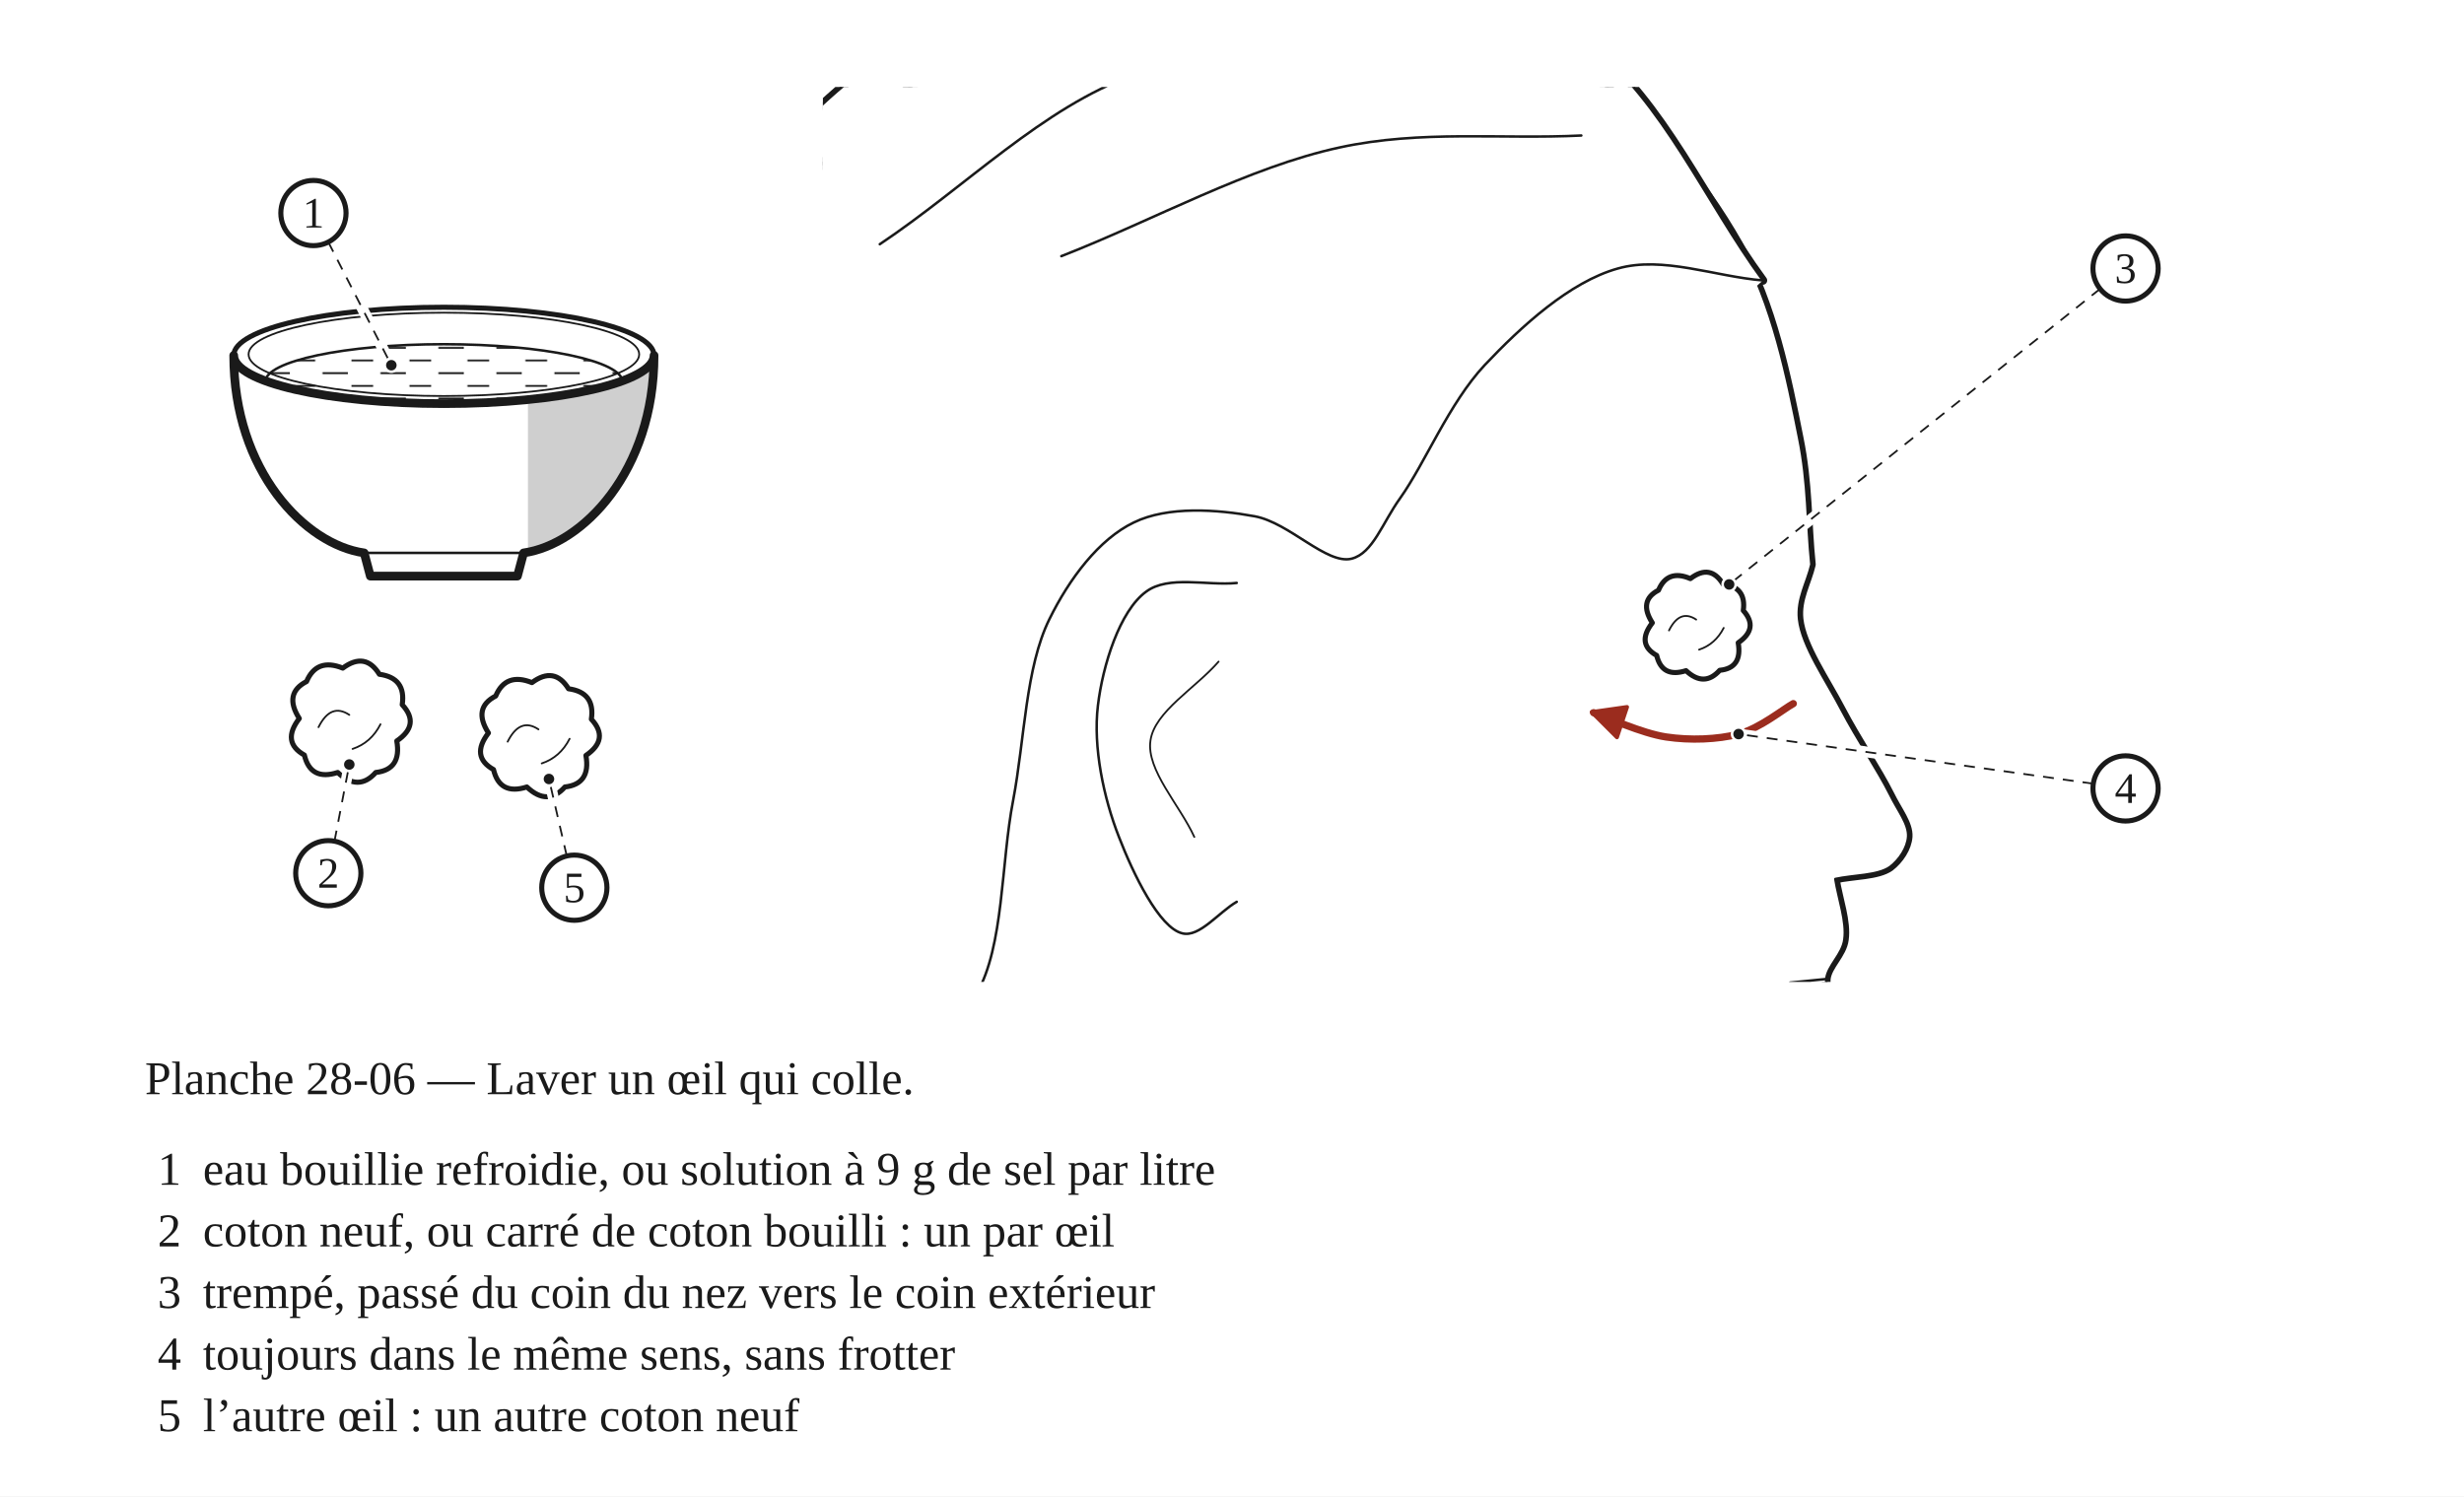
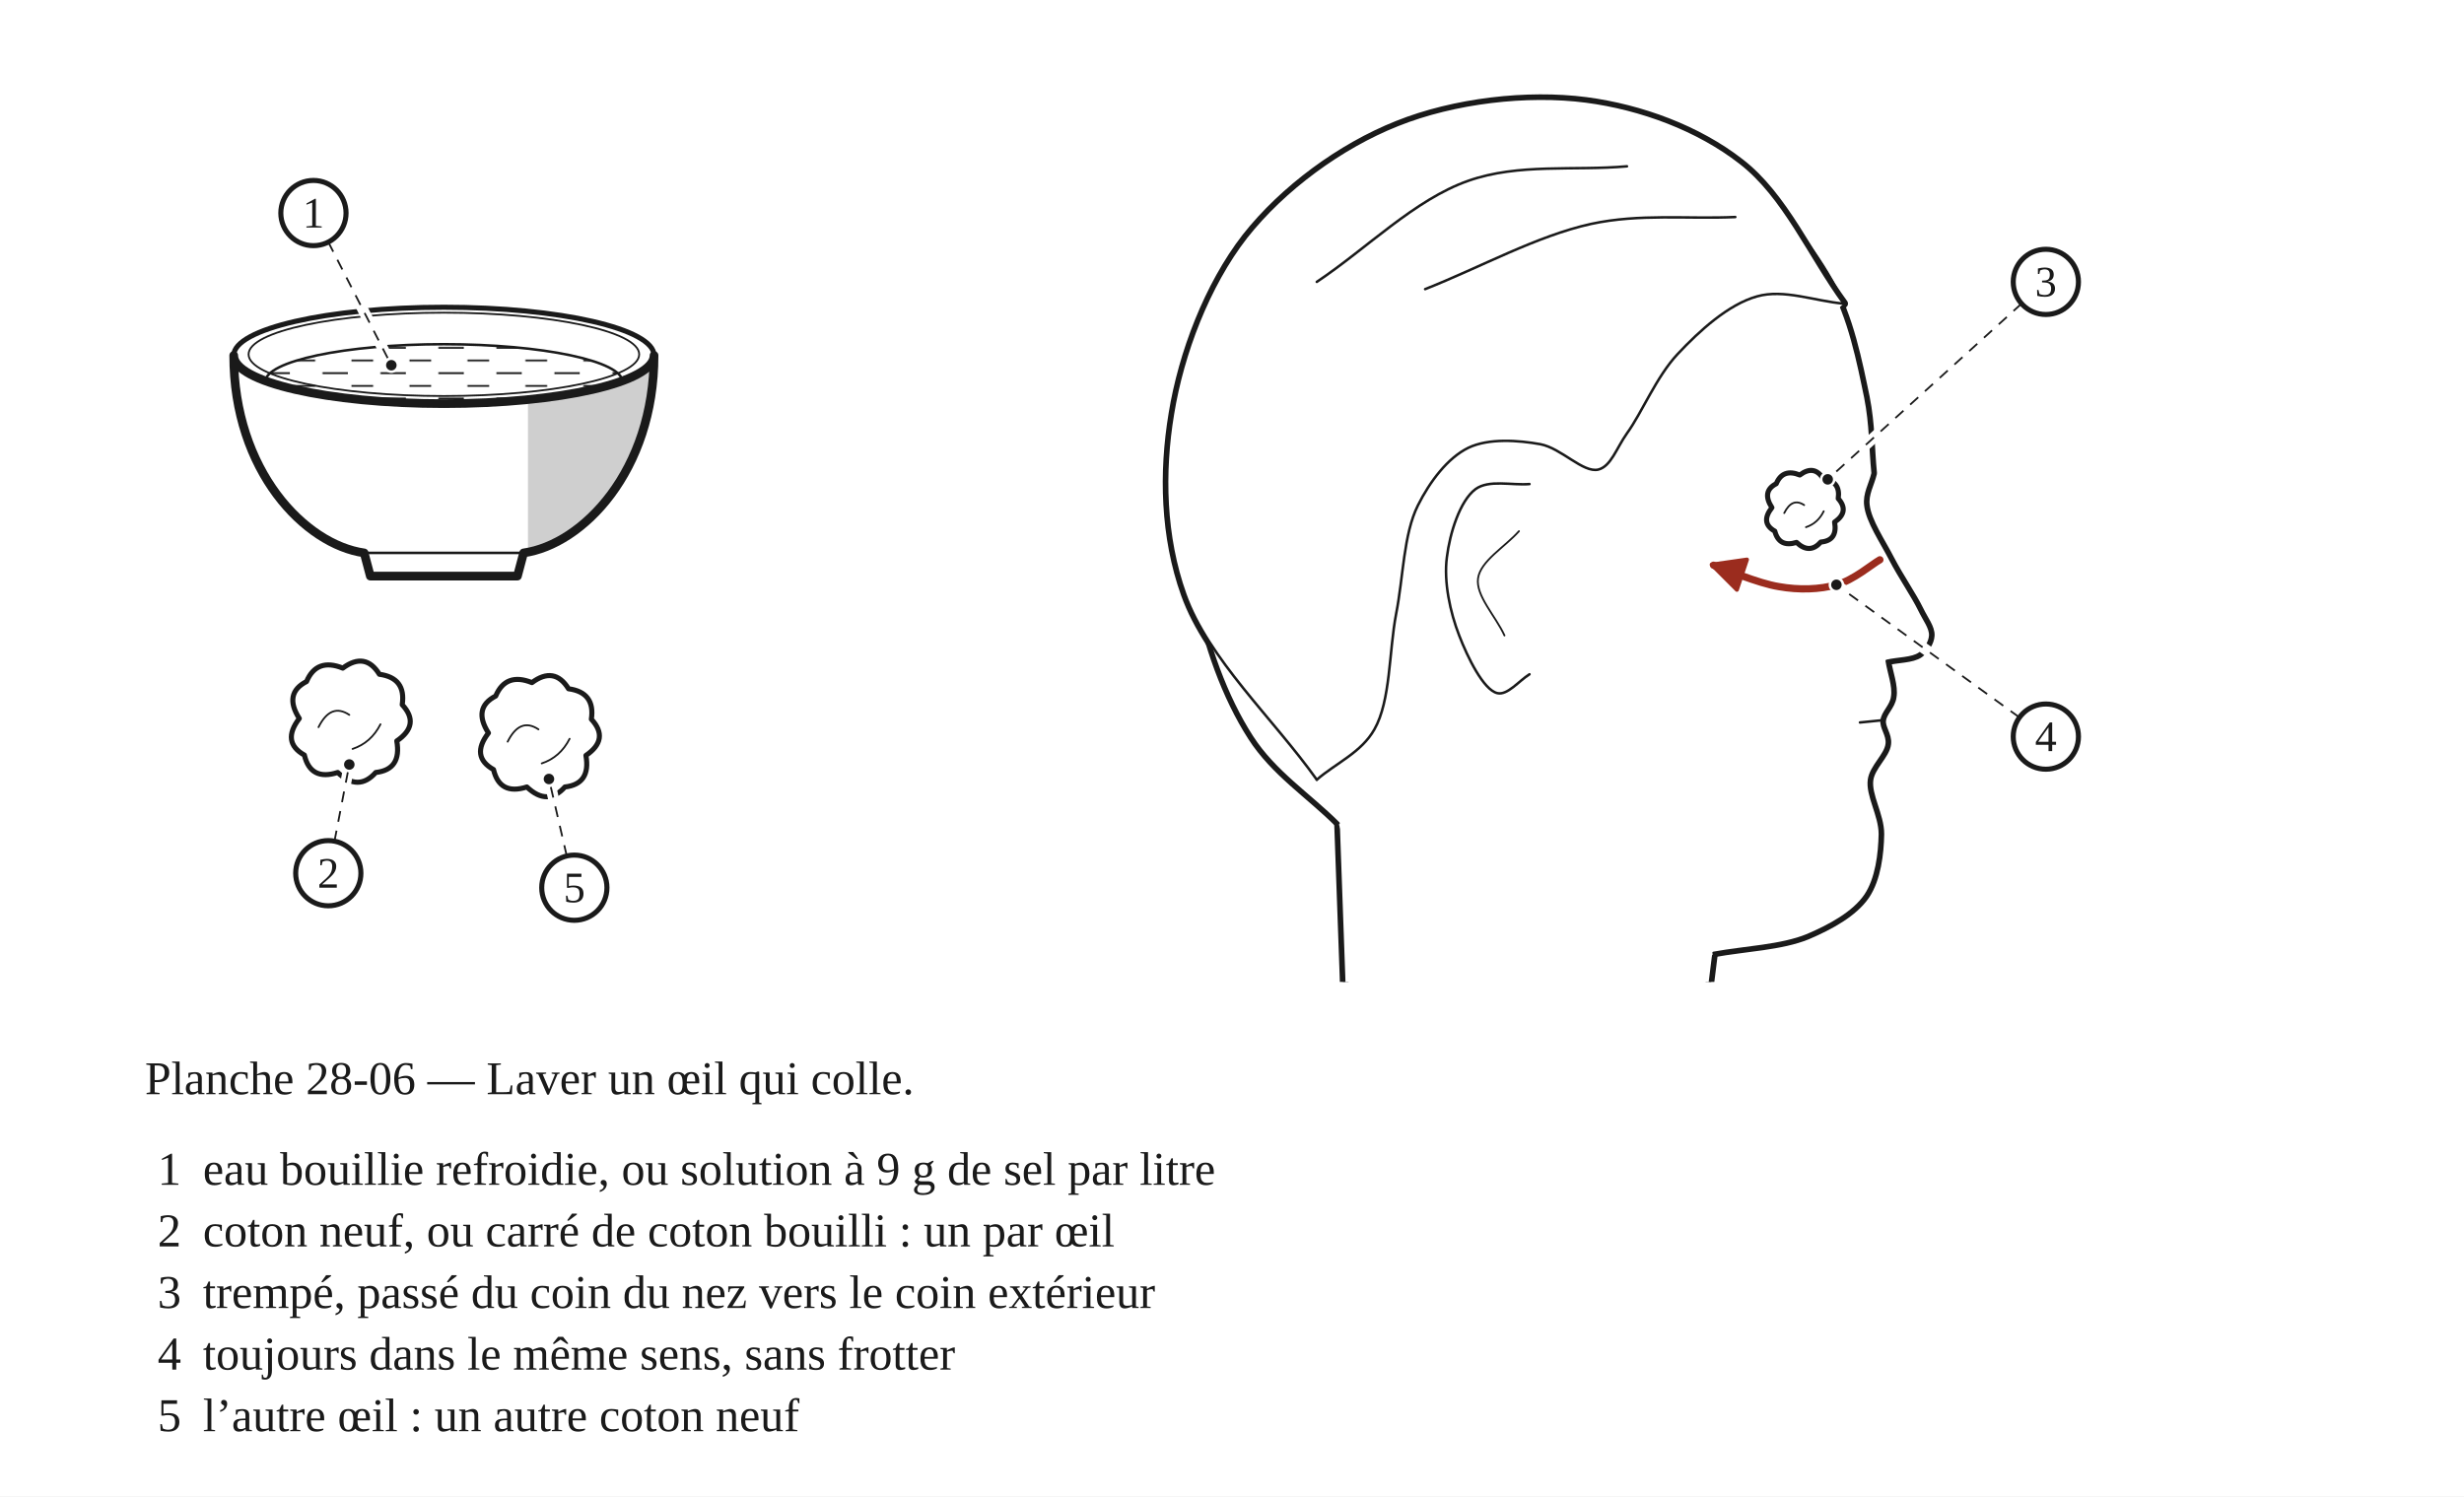
<svg xmlns="http://www.w3.org/2000/svg" width="680" height="413" viewBox="0 0 680 413" role="img">
  <defs>
    <pattern id="h-eau" width="16" height="7" patternUnits="userSpaceOnUse">
      <line x1="1" y1="2" x2="8" y2="2" stroke="#1A1A1A" stroke-width="0.5" />
      <line x1="9" y1="5.5" x2="15" y2="5.5" stroke="#1A1A1A" stroke-width="0.5" />
    </pattern>
    <marker id="fl-r" viewBox="0 0 10 10" refX="8.5" refY="5" markerWidth="5.5" markerHeight="5.5" orient="auto-start-reverse">
      <path d="M1 1 L9 5 L1 9 Z" fill="#9B2C1E" stroke="#9B2C1E" stroke-width="1" stroke-linejoin="round" />
    </marker>
  </defs>
  <rect x="0" y="0" width="680" height="413" fill="#FFFFFF" />
  <g transform="translate(40 24)" data-vue="bol">
    <ellipse cx="82.5" cy="81.4" rx="49.3" ry="10.4" fill="url(#h-eau)" stroke="#1A1A1A" stroke-width="0.7" stroke-linejoin="round" />
    <path d="M 24.5 74.1 C 24.5 106 44.2 126.3 60.5 128.6 L 62.2 135 L 102.8 135 L 104.5 128.6 C 120.8 126.3 140.5 106 140.5 74.1 A 58 13.3 0 0 1 24.5 74.1 Z" fill="#fff" stroke="#1A1A1A" stroke-width="1.4" stroke-linejoin="round" stroke-linecap="round" />
    <clipPath id="ombre-bol-2806">
      <path d="M 24.5 74.1 C 24.5 106 44.2 126.3 60.5 128.6 L 62.2 135 L 102.8 135 L 104.5 128.6 C 120.8 126.3 140.5 106 140.5 74.1 A 58 13.3 0 0 1 24.5 74.1 Z" fill="#FFFFFF" />
    </clipPath>
    <g clip-path="url(#ombre-bol-2806)">
      <rect x="105.7" y="74.1" width="40.6" height="63.8" fill="#CFCFCF" stroke="none" />
    </g>
    <path d="M 24.5 74.1 C 24.5 106 44.2 126.3 60.5 128.6 L 62.2 135 L 102.8 135 L 104.5 128.6 C 120.8 126.3 140.5 106 140.5 74.1 A 58 13.3 0 0 1 24.5 74.1 Z" fill="none" stroke="#1A1A1A" stroke-width="2.4" stroke-linejoin="round" stroke-linecap="round" />
    <line x1="60.5" y1="128.6" x2="104.5" y2="128.6" fill="none" stroke="#1A1A1A" stroke-width="0.7" stroke-linejoin="round" stroke-linecap="round" />
    <ellipse cx="82.5" cy="74.1" rx="58" ry="13.3" fill="none" stroke="#1A1A1A" stroke-width="1.4" stroke-linejoin="round" stroke-linecap="round" />
    <ellipse cx="82.5" cy="73.8" rx="53.9" ry="11.5" fill="none" stroke="#1A1A1A" stroke-width="0.5" stroke-linejoin="round" stroke-linecap="round" />
    <path d="M 71 170.5 Q 76.1 176 69.5 180.5 Q 70.9 188.4 63.7 189.2 Q 58.9 194.6 53.2 189.2 Q 45.7 191.6 44 184.4 Q 37.6 180.8 42.6 174.3 Q 38.2 167.4 44.6 164.1 Q 47.4 157.5 54.6 160.4 Q 60.8 155.8 64.7 162.1 Q 72.1 163.1 71 170.5 Z" fill="#fff" stroke="#1A1A1A" stroke-width="1.4" stroke-linejoin="round" stroke-linecap="round" />
    <path d="M 47.9 176.7 q 3.4 -6.8 8.5 -3.4" fill="none" stroke="#1A1A1A" stroke-width="0.5" stroke-linejoin="round" stroke-linecap="round" />
    <path d="M 57.3 182.7 q 5.1 -1.7 7.7 -6.8" fill="none" stroke="#1A1A1A" stroke-width="0.5" stroke-linejoin="round" stroke-linecap="round" />
    <path d="M 123.2 174.5 Q 128.3 180 121.7 184.5 Q 123.1 192.4 115.9 193.2 Q 111.1 198.6 105.4 193.2 Q 97.9 195.6 96.2 188.4 Q 89.8 184.8 94.8 178.3 Q 90.4 171.4 96.8 168.1 Q 99.6 161.5 106.8 164.4 Q 113 159.8 116.9 166.1 Q 124.3 167.1 123.2 174.5 Z" fill="#fff" stroke="#1A1A1A" stroke-width="1.4" stroke-linejoin="round" stroke-linecap="round" />
    <path d="M 100.1 180.7 q 3.4 -6.8 8.5 -3.4" fill="none" stroke="#1A1A1A" stroke-width="0.5" stroke-linejoin="round" stroke-linecap="round" />
    <path d="M 109.5 186.7 q 5.1 -1.7 7.7 -6.8" fill="none" stroke="#1A1A1A" stroke-width="0.5" stroke-linejoin="round" stroke-linecap="round" />
  </g>
  <g transform="translate(227.1 24)" data-vue="visage">
    <clipPath id="vue-2806-visage">
      <rect x="0" y="0" width="412" height="247" fill="#FFFFFF" />
    </clipPath>
    <g clip-path="url(#vue-2806-visage)">
      <g data-forme="tete-adulte">
-         <path d="M199.3 353.8 C197.7 367.2 196 380.5 194.3 393.9 C192.6 407.2 191 420.6 189.3 433.9" fill="none" stroke="#1A1A1A" stroke-width="2.4" stroke-linejoin="round" stroke-linecap="round" />
-         <path d="M25.8 293.7 C26.6 317.1 27.4 340.5 28.3 363.8 C29.1 387.2 29.9 410.6 30.8 433.9" fill="none" stroke="#1A1A1A" stroke-width="2.4" stroke-linejoin="round" stroke-linecap="round" />
-         <path d="M25.8 293.7 C12.4 280.4 -3.7 270.1 -14.3 253.7 C-26.1 235.3 -35 210.6 -39.3 186.9 C-43.9 161.8 -44.5 132.7 -39.3 106.8 C-34.1 80.4 -23.9 51 -7.6 30 C8.5 9.4 33.1 -8.6 57.5 -18.4 C82 -28.2 113.3 -31 139.2 -28.4 C163.8 -25.9 190.1 -17.7 209.3 -5 C227.4 6.9 242.7 25.7 252.7 43.4 C262.1 59.8 266.2 80.7 269.4 96.8 C272 109.6 271.6 120.2 272.8 131.8 C271.6 136.9 268.8 141.3 269.4 146.9 C270.2 154.3 276.9 163.8 281.1 171.9 C285.3 179.9 291.2 188.7 294.5 195.3 C296.7 199.8 299.7 203.4 299.5 206.9 C299.3 210 297.1 213.3 294.5 215.3 C291.1 217.7 284.4 217.5 279.4 218.6 C280.3 224.2 282.6 230.4 281.9 235.3 C281.4 239.4 277.3 242.5 276.9 246.2 C276.6 249.7 279.9 253.1 279.4 257 C278.8 262.1 271.9 267.4 271.1 273.7 C270.1 281.1 276.2 290.1 276.1 298.7 C275.9 307.9 274.7 319.4 269.4 327.1 C263.9 335.2 253.2 341.1 242.7 345.5 C230.4 350.6 213.8 351 199.3 353.8" fill="none" stroke="#1A1A1A" stroke-width="2.4" stroke-linejoin="round" stroke-linecap="round" />
-         <path d="M15.7 273.7 C-4.5 245.1 -34.4 217.9 -45.1 187.9 C-54.6 161.2 -55.2 131.6 -50.8 104.5 C-46.2 76.6 -34.3 45.2 -16.9 22.9 C0.4 0.7 27 -18.7 53.1 -29.2 C79.4 -39.7 113.1 -43.5 140.3 -40 C165.7 -36.8 191.8 -26.9 211.6 -11.7 C231.8 4 243.5 31.7 259.4 53.4" fill="none" stroke="#1A1A1A" stroke-width="2.4" stroke-linejoin="round" stroke-linecap="round" />
-         <path d="M199.3 353.8 C197.7 367.2 196 380.5 194.3 393.9 C192.6 407.2 191 420.6 189.3 433.9 L30.8 433.9 C29.9 410.6 29.1 387.2 28.3 363.8 C27.4 340.5 26.6 317.1 25.8 293.7 Z" fill="#FFFFFF" stroke="none" />
-         <path d="M199.3 353.8 C197.7 367.2 196 380.5 194.3 393.9 C192.6 407.2 191 420.6 189.3 433.9" fill="none" stroke="#1A1A1A" stroke-width="0.7" stroke-linejoin="round" stroke-linecap="round" />
-         <path d="M25.8 293.7 C26.6 317.1 27.4 340.5 28.3 363.8 C29.1 387.2 29.9 410.6 30.8 433.9" fill="none" stroke="#1A1A1A" stroke-width="0.7" stroke-linejoin="round" stroke-linecap="round" />
-         <path d="M25.8 293.7 C12.4 280.4 -3.7 270.1 -14.3 253.7 C-26.1 235.3 -35 210.6 -39.3 186.9 C-43.9 161.8 -44.5 132.7 -39.3 106.8 C-34.1 80.4 -23.9 51 -7.6 30 C8.5 9.4 33.1 -8.6 57.5 -18.4 C82 -28.2 113.3 -31 139.2 -28.4 C163.8 -25.9 190.1 -17.7 209.3 -5 C227.4 6.9 242.7 25.7 252.7 43.4 C262.1 59.8 266.2 80.7 269.4 96.8 C272 109.6 271.6 120.2 272.8 131.8 C271.6 136.9 268.8 141.3 269.4 146.9 C270.2 154.3 276.9 163.8 281.1 171.9 C285.3 179.9 291.2 188.7 294.5 195.3 C296.7 199.8 299.7 203.4 299.5 206.9 C299.3 210 297.1 213.3 294.5 215.3 C291.1 217.7 284.4 217.5 279.4 218.6 C280.3 224.2 282.6 230.4 281.9 235.3 C281.4 239.4 277.3 242.5 276.9 246.2 C276.6 249.7 279.9 253.1 279.4 257 C278.8 262.1 271.9 267.4 271.1 273.7 C270.1 281.1 276.2 290.1 276.1 298.7 C275.9 307.9 274.7 319.4 269.4 327.1 C263.9 335.2 253.2 341.1 242.7 345.5 C230.4 350.6 213.8 351 199.3 353.8 L165.9 403.9 L42.4 343.8 Z" fill="#FFFFFF" stroke="none" />
-         <path d="M25.8 293.7 C12.4 280.4 -3.7 270.1 -14.3 253.7 C-26.1 235.3 -35 210.6 -39.3 186.9 C-43.9 161.8 -44.5 132.7 -39.3 106.8 C-34.1 80.4 -23.9 51 -7.6 30 C8.5 9.4 33.1 -8.6 57.5 -18.4 C82 -28.2 113.3 -31 139.2 -28.4 C163.8 -25.9 190.1 -17.7 209.3 -5 C227.4 6.9 242.7 25.7 252.7 43.4 C262.1 59.8 266.2 80.7 269.4 96.8 C272 109.6 271.6 120.2 272.8 131.8 C271.6 136.9 268.8 141.3 269.4 146.9 C270.2 154.3 276.9 163.8 281.1 171.9 C285.3 179.9 291.2 188.7 294.5 195.3 C296.7 199.8 299.7 203.4 299.5 206.9 C299.3 210 297.1 213.3 294.5 215.3 C291.1 217.7 284.4 217.5 279.4 218.6 C280.3 224.2 282.6 230.4 281.9 235.3 C281.4 239.4 277.3 242.5 276.9 246.2 C276.6 249.7 279.9 253.1 279.4 257 C278.8 262.1 271.9 267.4 271.1 273.7 C270.1 281.1 276.2 290.1 276.1 298.7 C275.9 307.9 274.7 319.4 269.4 327.1 C263.9 335.2 253.2 341.1 242.7 345.5 C230.4 350.6 213.8 351 199.3 353.8" fill="none" stroke="#1A1A1A" stroke-width="0.7" stroke-linejoin="round" stroke-linecap="round" />
-         <path d="M227.7 145.2 Q241 135.2 254.4 146.9" fill="none" stroke="#1A1A1A" stroke-width="0.7" stroke-linejoin="round" stroke-linecap="round" />
-         <path d="M276.9 246.2 L266.9 247.2" fill="none" stroke="#1A1A1A" stroke-width="0.7" stroke-linejoin="round" stroke-linecap="round" />
-         <path d="M243.4 147.9 C243.4 151.4 237 151.4 237 147.9 C237 144.4 243.4 144.4 243.4 147.9 Z" fill="#1A1A1A" stroke="none" />
-         <path d="M15.7 273.7 C-4.5 245.1 -34.4 217.9 -45.1 187.9 C-54.6 161.2 -55.2 131.6 -50.8 104.5 C-46.2 76.6 -34.3 45.2 -16.9 22.9 C0.4 0.7 27 -18.7 53.1 -29.2 C79.4 -39.7 113.1 -43.5 140.3 -40 C165.7 -36.8 191.8 -26.9 211.6 -11.7 C231.8 4 243.5 31.7 259.4 53.4 C24.6 265.9 36.3 261.1 42.4 250.3 C50 237.1 49.1 214.4 52.5 196.9 C55.7 180 55.9 160.3 62.5 146.9 C68 135.7 76.2 124.8 85.8 120.2 C95.2 115.6 108.9 116.6 119.2 118.5 C128.8 120.3 139 131.9 145.9 130.2 C151.8 128.7 154.4 120.3 159.3 113.5 C166.2 103.8 172.8 87.3 182.6 76.8 C192.7 66.1 206.1 53.8 219.4 50.1 C231.8 46.6 246.1 52.3 259.4 53.4 Z" fill="#FFFFFF" stroke="none" />
-         <path d="M15.7 273.7 C-4.5 245.1 -34.4 217.9 -45.1 187.9 C-54.6 161.2 -55.2 131.6 -50.8 104.5 C-46.2 76.6 -34.3 45.2 -16.9 22.9 C0.4 0.7 27 -18.7 53.1 -29.2 C79.4 -39.7 113.1 -43.5 140.3 -40 C165.7 -36.8 191.8 -26.9 211.6 -11.7 C231.8 4 243.5 31.7 259.4 53.4" fill="none" stroke="#1A1A1A" stroke-width="0.7" stroke-linejoin="round" stroke-linecap="round" />
-         <path d="M259.4 53.4 C246.1 52.3 231.8 46.6 219.4 50.1 C206.1 53.8 192.7 66.1 182.6 76.8 C172.8 87.3 166.2 103.8 159.3 113.5 C154.4 120.3 151.8 128.7 145.9 130.2 C139 131.9 128.8 120.3 119.2 118.5 C108.9 116.6 95.2 115.6 85.8 120.2 C76.2 124.8 68 135.7 62.5 146.9 C55.9 160.3 55.7 180 52.5 196.9 C49.1 214.4 50 237.1 42.4 250.3 C36.3 261.1 24.6 265.9 15.7 273.7" fill="none" stroke="#1A1A1A" stroke-width="0.7" stroke-linejoin="round" stroke-linecap="round" />
-         <path d="M209.3 13.4 C187.1 14.5 165.2 11.8 142.6 16.7 C117.5 22.1 91.4 36.7 65.8 46.7" fill="none" stroke="#1A1A1A" stroke-width="0.7" stroke-linejoin="round" stroke-linecap="round" />
-         <path d="M159.3 -10 C134.8 -7.8 109 -11.5 85.8 -3.3 C61 5.4 39.1 27.8 15.7 43.4" fill="none" stroke="#1A1A1A" stroke-width="0.7" stroke-linejoin="round" stroke-linecap="round" />
-         <path d="M114.2 136.9 C105.9 137.7 95.4 134.7 89.2 139.3 C81.9 144.6 77.2 159.7 75.9 170.7 C74.5 182.2 77.5 196.3 81.7 207 C85.6 217.1 92.8 232.1 99.2 233.6 C103.9 234.8 109.2 227.8 114.2 224.9 Z" fill="#FFFFFF" stroke="none" />
-         <path d="M114.2 136.9 C105.9 137.7 95.4 134.7 89.2 139.3 C81.9 144.6 77.2 159.7 75.9 170.7 C74.5 182.2 77.5 196.3 81.7 207 C85.6 217.1 92.8 232.1 99.2 233.6 C103.9 234.8 109.2 227.8 114.2 224.9" fill="none" stroke="#1A1A1A" stroke-width="0.7" stroke-linejoin="round" stroke-linecap="round" />
-         <path d="M109.2 158.6 C102.9 165.9 91.5 172.4 90.4 180.4 C89.2 188.5 98.5 198.2 102.5 207" fill="none" stroke="#1A1A1A" stroke-width="0.5" stroke-linejoin="round" stroke-linecap="round" />
+         <path d="M245.8 239 C244.8 247 243.8 255 242.9 262.9 C241.9 270.9 240.9 278.9 239.9 286.8" fill="none" stroke="#1A1A1A" stroke-width="2.4" stroke-linejoin="round" stroke-linecap="round" />
+         <path d="M142.3 203.2 C142.8 217.1 143.3 231.1 143.8 245 C144.3 259 144.7 272.9 145.2 286.8" fill="none" stroke="#1A1A1A" stroke-width="2.4" stroke-linejoin="round" stroke-linecap="round" />
+         <path d="M142.3 203.2 C134.3 195.2 124.7 189.1 118.4 179.3 C111.3 168.3 106 153.6 103.4 139.4 C100.7 124.5 100.3 107.1 103.4 91.6 C106.5 75.9 112.6 58.3 122.3 45.8 C131.9 33.5 146.6 22.7 161.2 16.9 C175.8 11.1 194.5 9.4 210 11 C224.6 12.4 240.3 17.4 251.8 24.9 C262.6 32 271.7 43.2 277.7 53.8 C283.3 63.6 285.7 76.1 287.7 85.7 C289.2 93.3 289 99.6 289.7 106.6 C289 109.6 287.3 112.2 287.7 115.5 C288.2 120 292.1 125.6 294.6 130.5 C297.1 135.3 300.7 140.5 302.6 144.4 C303.9 147.1 305.7 149.3 305.6 151.4 C305.5 153.2 304.2 155.2 302.6 156.4 C300.6 157.8 296.6 157.7 293.6 158.4 C294.1 161.7 295.6 165.4 295.1 168.3 C294.8 170.8 292.4 172.6 292.2 174.8 C291.9 176.9 293.9 178.9 293.6 181.3 C293.3 184.3 289.2 187.5 288.7 191.2 C288.1 195.6 291.7 201 291.7 206.2 C291.6 211.6 290.8 218.5 287.7 223.1 C284.4 227.9 278 231.4 271.7 234.1 C264.4 237.1 254.5 237.4 245.8 239" fill="none" stroke="#1A1A1A" stroke-width="2.4" stroke-linejoin="round" stroke-linecap="round" />
+         <path d="M136.3 191.2 C124.2 174.2 106.4 157.9 100 140 C94.3 124.1 93.9 106.4 96.6 90.2 C99.3 73.6 106.4 54.9 116.8 41.5 C127.2 28.3 143 16.7 158.6 10.5 C174.3 4.2 194.4 1.9 210.6 4 C225.8 6 241.4 11.8 253.1 20.9 C265.2 30.2 272.2 46.8 281.7 59.8" fill="none" stroke="#1A1A1A" stroke-width="2.4" stroke-linejoin="round" stroke-linecap="round" />
+         <path d="M245.8 239 C244.8 247 243.8 255 242.9 262.9 C241.9 270.9 240.9 278.9 239.9 286.8 L145.2 286.8 C144.7 272.9 144.3 259 143.8 245 C143.3 231.1 142.8 217.1 142.3 203.2 Z" fill="#FFFFFF" stroke="none" />
+         <path d="M245.8 239 C244.8 247 243.8 255 242.9 262.9 C241.9 270.9 240.9 278.9 239.9 286.8" fill="none" stroke="#1A1A1A" stroke-width="0.7" stroke-linejoin="round" stroke-linecap="round" />
+         <path d="M142.3 203.2 C142.8 217.1 143.3 231.1 143.8 245 C144.3 259 144.7 272.9 145.2 286.8" fill="none" stroke="#1A1A1A" stroke-width="0.7" stroke-linejoin="round" stroke-linecap="round" />
+         <path d="M142.3 203.2 C134.3 195.2 124.7 189.1 118.4 179.3 C111.3 168.3 106 153.6 103.4 139.4 C100.7 124.5 100.3 107.1 103.4 91.6 C106.5 75.9 112.6 58.3 122.3 45.8 C131.9 33.5 146.6 22.7 161.2 16.9 C175.8 11.1 194.5 9.4 210 11 C224.6 12.4 240.3 17.4 251.8 24.9 C262.6 32 271.7 43.2 277.7 53.8 C283.3 63.6 285.7 76.1 287.7 85.7 C289.2 93.3 289 99.6 289.7 106.6 C289 109.6 287.3 112.2 287.7 115.5 C288.2 120 292.1 125.6 294.6 130.5 C297.1 135.3 300.7 140.5 302.6 144.4 C303.9 147.1 305.7 149.3 305.6 151.4 C305.5 153.2 304.2 155.2 302.6 156.4 C300.6 157.8 296.6 157.7 293.6 158.4 C294.1 161.7 295.6 165.4 295.1 168.3 C294.8 170.8 292.4 172.6 292.2 174.8 C291.9 176.9 293.9 178.9 293.6 181.3 C293.3 184.3 289.2 187.5 288.7 191.2 C288.1 195.6 291.7 201 291.7 206.2 C291.6 211.6 290.8 218.5 287.7 223.1 C284.4 227.9 278 231.4 271.7 234.1 C264.4 237.1 254.5 237.4 245.8 239 L225.9 268.9 L152.2 233.1 Z" fill="#FFFFFF" stroke="none" />
+         <path d="M142.3 203.2 C134.3 195.2 124.7 189.1 118.4 179.3 C111.3 168.3 106 153.6 103.4 139.4 C100.7 124.5 100.3 107.1 103.4 91.6 C106.5 75.9 112.6 58.3 122.3 45.8 C131.9 33.5 146.6 22.7 161.2 16.9 C175.8 11.1 194.5 9.4 210 11 C224.6 12.4 240.3 17.4 251.8 24.9 C262.6 32 271.7 43.2 277.7 53.8 C283.3 63.6 285.7 76.1 287.7 85.7 C289.2 93.3 289 99.6 289.7 106.6 C289 109.6 287.3 112.2 287.7 115.5 C288.2 120 292.1 125.6 294.6 130.5 C297.1 135.3 300.7 140.5 302.6 144.4 C303.9 147.1 305.7 149.3 305.6 151.4 C305.5 153.2 304.2 155.2 302.6 156.4 C300.6 157.8 296.6 157.7 293.6 158.4 C294.1 161.7 295.6 165.4 295.1 168.3 C294.8 170.8 292.4 172.6 292.2 174.8 C291.9 176.9 293.9 178.9 293.6 181.3 C293.3 184.3 289.2 187.5 288.7 191.2 C288.1 195.6 291.7 201 291.7 206.2 C291.6 211.6 290.8 218.5 287.7 223.1 C284.4 227.9 278 231.4 271.7 234.1 C264.4 237.1 254.5 237.4 245.8 239" fill="none" stroke="#1A1A1A" stroke-width="0.7" stroke-linejoin="round" stroke-linecap="round" />
+         <path d="M262.8 114.5 Q270.7 108.6 278.7 115.5" fill="none" stroke="#1A1A1A" stroke-width="0.7" stroke-linejoin="round" stroke-linecap="round" />
+         <path d="M292.2 174.8 L286.2 175.4" fill="none" stroke="#1A1A1A" stroke-width="0.7" stroke-linejoin="round" stroke-linecap="round" />
+         <path d="M272.1 116.1 C272.1 118.2 268.3 118.2 268.3 116.1 C268.3 114 272.1 114 272.1 116.1 Z" fill="#1A1A1A" stroke="none" />
+         <path d="M136.3 191.2 C124.2 174.2 106.4 157.9 100 140 C94.3 124.1 93.9 106.4 96.6 90.2 C99.3 73.6 106.4 54.9 116.8 41.5 C127.2 28.3 143 16.7 158.6 10.5 C174.3 4.2 194.4 1.9 210.6 4 C225.8 6 241.4 11.8 253.1 20.9 C265.2 30.2 272.2 46.8 281.7 59.8 C141.6 186.6 148.6 183.7 152.2 177.3 C156.7 169.4 156.2 155.9 158.2 145.4 C160.2 135.3 160.2 123.5 164.2 115.5 C167.5 108.9 172.4 102.4 178.1 99.6 C183.7 96.9 191.9 97.5 198 98.6 C203.8 99.7 209.8 106.6 214 105.6 C217.5 104.7 219 99.7 221.9 95.6 C226.1 89.8 230 80 235.9 73.7 C241.9 67.3 249.9 60 257.8 57.8 C265.2 55.7 273.7 59.1 281.7 59.8 Z" fill="#FFFFFF" stroke="none" />
+         <path d="M136.3 191.2 C124.2 174.2 106.4 157.9 100 140 C94.3 124.1 93.9 106.4 96.6 90.2 C99.3 73.6 106.4 54.9 116.8 41.5 C127.2 28.3 143 16.7 158.6 10.5 C174.3 4.2 194.4 1.9 210.6 4 C225.8 6 241.4 11.8 253.1 20.9 C265.2 30.2 272.2 46.8 281.7 59.8" fill="none" stroke="#1A1A1A" stroke-width="0.7" stroke-linejoin="round" stroke-linecap="round" />
+         <path d="M281.7 59.8 C273.7 59.1 265.2 55.7 257.8 57.8 C249.9 60 241.9 67.3 235.9 73.7 C230 80 226.1 89.8 221.9 95.6 C219 99.7 217.5 104.7 214 105.6 C209.8 106.6 203.8 99.7 198 98.6 C191.9 97.5 183.7 96.9 178.1 99.6 C172.4 102.4 167.5 108.9 164.2 115.5 C160.2 123.5 160.2 135.3 158.2 145.4 C156.2 155.9 156.7 169.4 152.2 177.3 C148.6 183.7 141.6 186.6 136.3 191.2" fill="none" stroke="#1A1A1A" stroke-width="0.7" stroke-linejoin="round" stroke-linecap="round" />
+         <path d="M251.8 35.9 C238.5 36.5 225.5 34.9 212 37.8 C197 41.1 181.4 49.8 166.2 55.8" fill="none" stroke="#1A1A1A" stroke-width="0.7" stroke-linejoin="round" stroke-linecap="round" />
+         <path d="M221.9 21.9 C207.3 23.2 192 21 178.1 25.9 C163.3 31.1 150.2 44.5 136.3 53.8" fill="none" stroke="#1A1A1A" stroke-width="0.7" stroke-linejoin="round" stroke-linecap="round" />
+         <path d="M195 109.6 C190.1 110 183.8 108.3 180.1 111 C175.8 114.2 173 123.2 172.2 129.8 C171.3 136.6 173.1 145 175.6 151.4 C177.9 157.4 182.3 166.4 186.1 167.3 C188.9 168 192.1 163.9 195 162.1 Z" fill="#FFFFFF" stroke="none" />
+         <path d="M195 109.6 C190.1 110 183.8 108.3 180.1 111 C175.8 114.2 173 123.2 172.2 129.8 C171.3 136.6 173.1 145 175.6 151.4 C177.9 157.4 182.3 166.4 186.1 167.3 C188.9 168 192.1 163.9 195 162.1" fill="none" stroke="#1A1A1A" stroke-width="0.7" stroke-linejoin="round" stroke-linecap="round" />
+         <path d="M192.1 122.6 C188.3 126.9 181.5 130.8 180.8 135.6 C180.1 140.4 185.7 146.1 188.1 151.4" fill="none" stroke="#1A1A1A" stroke-width="0.5" stroke-linejoin="round" stroke-linecap="round" />
      </g>
    </g>
-     <path d="M 254 144.5 Q 258.4 149.4 252.6 153.4 Q 253.8 160.4 247.5 161 Q 243.2 165.8 238.2 161.1 Q 231.6 163.2 230.1 156.9 Q 224.4 153.7 228.9 147.9 Q 225 141.8 230.6 138.9 Q 233.1 133 239.4 135.7 Q 244.9 131.5 248.4 137.2 Q 254.9 138 254 144.5 Z" fill="#fff" stroke="#1A1A1A" stroke-width="1.4" stroke-linejoin="round" stroke-linecap="round" />
-     <path d="M 233.5 150 q 3 -6 7.5 -3" fill="none" stroke="#1A1A1A" stroke-width="0.5" stroke-linejoin="round" stroke-linecap="round" />
-     <path d="M 241.8 155.3 q 4.5 -1.5 6.8 -6" fill="none" stroke="#1A1A1A" stroke-width="0.5" stroke-linejoin="round" stroke-linecap="round" />
-     <path d="M 267.8 170.2 C 265.2 171.6 258.6 177 252.7 178.6 C 246.9 180.1 239.4 180.4 232.7 179.4 C 226 178.4 216 173.8 212.7 172.7" fill="none" stroke="#9B2C1E" stroke-width="2" stroke-linejoin="round" stroke-linecap="round" marker-end="url(#fl-r)" />
+     <path d="M 280.2 113.6 Q 283.4 117.2 279.2 120.1 Q 280.1 125.2 275.4 125.6 Q 272.3 129.1 268.7 125.7 Q 263.9 127.2 262.7 122.6 Q 258.6 120.3 261.9 116.1 Q 259 111.6 263.1 109.5 Q 264.9 105.2 269.6 107.1 Q 273.6 104.1 276.1 108.2 Q 280.9 108.8 280.2 113.6 Z" fill="#fff" stroke="#1A1A1A" stroke-width="1.4" stroke-linejoin="round" stroke-linecap="round" />
+     <path d="M 265.3 117.6 q 2.2 -4.4 5.5 -2.2" fill="none" stroke="#1A1A1A" stroke-width="0.5" stroke-linejoin="round" stroke-linecap="round" />
+     <path d="M 271.3 121.5 q 3.3 -1.1 4.9 -4.4" fill="none" stroke="#1A1A1A" stroke-width="0.5" stroke-linejoin="round" stroke-linecap="round" />
+     <path d="M 291.7 130.5 C 289.7 131.6 284.3 136.2 279.7 137.4 C 275.1 138.7 269.4 138.9 263.8 137.9 C 258.1 137 248.8 133 245.8 132" fill="none" stroke="#9B2C1E" stroke-width="2" stroke-linejoin="round" stroke-linecap="round" marker-end="url(#fl-r)" />
  </g>
  <line x1="90.6" y1="66.8" x2="108" y2="100.8" fill="none" stroke="#FFFFFF" stroke-width="3" stroke-linecap="round" />
  <line x1="90.6" y1="66.8" x2="108" y2="100.8" fill="none" stroke="#1A1A1A" stroke-width="0.5" stroke-dasharray="3 2.5" />
  <circle cx="108" cy="100.8" r="1.8" fill="#1A1A1A" stroke="#FFFFFF" stroke-width="0.7" />
  <circle cx="86.5" cy="58.8" r="9" fill="#FFFFFF" stroke="#1A1A1A" stroke-width="1.4" data-vue="bol" />
  <text x="86.5" y="62.8" text-anchor="middle" font-family="Georgia, 'Times New Roman', serif" font-size="12" fill="#1A1A1A">1</text>
  <line x1="92.3" y1="232.2" x2="96.4" y2="211" fill="none" stroke="#FFFFFF" stroke-width="3" stroke-linecap="round" />
  <line x1="92.3" y1="232.2" x2="96.4" y2="211" fill="none" stroke="#1A1A1A" stroke-width="0.5" stroke-dasharray="3 2.5" />
  <circle cx="96.4" cy="211" r="1.8" fill="#1A1A1A" stroke="#FFFFFF" stroke-width="0.7" />
  <circle cx="90.6" cy="241" r="9" fill="#FFFFFF" stroke="#1A1A1A" stroke-width="1.4" data-vue="bol" />
  <text x="90.6" y="245" text-anchor="middle" font-family="Georgia, 'Times New Roman', serif" font-size="12" fill="#1A1A1A">2</text>
  <line x1="156.4" y1="236.2" x2="151.5" y2="215" fill="none" stroke="#FFFFFF" stroke-width="3" stroke-linecap="round" />
  <line x1="156.4" y1="236.2" x2="151.5" y2="215" fill="none" stroke="#1A1A1A" stroke-width="0.5" stroke-dasharray="3 2.5" />
  <circle cx="151.5" cy="215" r="1.8" fill="#1A1A1A" stroke="#FFFFFF" stroke-width="0.7" />
  <circle cx="158.5" cy="245" r="9" fill="#FFFFFF" stroke="#1A1A1A" stroke-width="1.4" data-vue="bol" />
  <text x="158.5" y="249" text-anchor="middle" font-family="Georgia, 'Times New Roman', serif" font-size="12" fill="#1A1A1A">5</text>
-   <line x1="579.6" y1="79.7" x2="477.2" y2="161.3" fill="none" stroke="#FFFFFF" stroke-width="3" stroke-linecap="round" />
-   <line x1="579.6" y1="79.7" x2="477.2" y2="161.3" fill="none" stroke="#1A1A1A" stroke-width="0.5" stroke-dasharray="3 2.5" />
-   <circle cx="477.2" cy="161.3" r="1.8" fill="#1A1A1A" stroke="#FFFFFF" stroke-width="0.7" />
-   <circle cx="586.6" cy="74.1" r="9" fill="#FFFFFF" stroke="#1A1A1A" stroke-width="1.4" data-vue="visage" />
-   <text x="586.6" y="78.1" text-anchor="middle" font-family="Georgia, 'Times New Roman', serif" font-size="12" fill="#1A1A1A">3</text>
-   <line x1="577.7" y1="216.3" x2="479.8" y2="202.6" fill="none" stroke="#FFFFFF" stroke-width="3" stroke-linecap="round" />
-   <line x1="577.7" y1="216.3" x2="479.8" y2="202.6" fill="none" stroke="#1A1A1A" stroke-width="0.5" stroke-dasharray="3 2.5" />
-   <circle cx="479.8" cy="202.6" r="1.8" fill="#1A1A1A" stroke="#FFFFFF" stroke-width="0.7" />
-   <circle cx="586.6" cy="217.6" r="9" fill="#FFFFFF" stroke="#1A1A1A" stroke-width="1.4" data-vue="visage" />
-   <text x="586.6" y="221.6" text-anchor="middle" font-family="Georgia, 'Times New Roman', serif" font-size="12" fill="#1A1A1A">4</text>
+   <line x1="557.9" y1="83.8" x2="504.4" y2="132.3" fill="none" stroke="#FFFFFF" stroke-width="3" stroke-linecap="round" />
+   <line x1="557.9" y1="83.8" x2="504.4" y2="132.3" fill="none" stroke="#1A1A1A" stroke-width="0.5" stroke-dasharray="3 2.5" />
+   <circle cx="504.4" cy="132.3" r="1.8" fill="#1A1A1A" stroke="#FFFFFF" stroke-width="0.7" />
+   <circle cx="564.6" cy="77.8" r="9" fill="#FFFFFF" stroke="#1A1A1A" stroke-width="1.4" data-vue="visage" />
+   <text x="564.6" y="81.8" text-anchor="middle" font-family="Georgia, 'Times New Roman', serif" font-size="12" fill="#1A1A1A">3</text>
+   <line x1="557.3" y1="198" x2="506.8" y2="161.4" fill="none" stroke="#FFFFFF" stroke-width="3" stroke-linecap="round" />
+   <line x1="557.3" y1="198" x2="506.8" y2="161.4" fill="none" stroke="#1A1A1A" stroke-width="0.5" stroke-dasharray="3 2.5" />
+   <circle cx="506.8" cy="161.4" r="1.8" fill="#1A1A1A" stroke="#FFFFFF" stroke-width="0.7" />
+   <circle cx="564.6" cy="203.3" r="9" fill="#FFFFFF" stroke="#1A1A1A" stroke-width="1.4" data-vue="visage" />
+   <text x="564.6" y="207.3" text-anchor="middle" font-family="Georgia, 'Times New Roman', serif" font-size="12" fill="#1A1A1A">4</text>
  <text x="40" y="302" font-family="Georgia, 'Times New Roman', serif" font-size="13" fill="#1A1A1A">Planche 28-06 — Laver un œil qui colle.</text>
  <text x="50" y="327" text-anchor="end" font-family="Georgia, 'Times New Roman', serif" font-size="13" fill="#1A1A1A">1</text>
  <text x="56" y="327" font-family="Georgia, 'Times New Roman', serif" font-size="13" fill="#1A1A1A">eau bouillie refroidie, ou solution à 9 g de sel par litre</text>
  <text x="50" y="344" text-anchor="end" font-family="Georgia, 'Times New Roman', serif" font-size="13" fill="#1A1A1A">2</text>
  <text x="56" y="344" font-family="Georgia, 'Times New Roman', serif" font-size="13" fill="#1A1A1A">coton neuf, ou carré de coton bouilli : un par œil</text>
  <text x="50" y="361" text-anchor="end" font-family="Georgia, 'Times New Roman', serif" font-size="13" fill="#1A1A1A">3</text>
  <text x="56" y="361" font-family="Georgia, 'Times New Roman', serif" font-size="13" fill="#1A1A1A">trempé, passé du coin du nez vers le coin extérieur</text>
  <text x="50" y="378" text-anchor="end" font-family="Georgia, 'Times New Roman', serif" font-size="13" fill="#1A1A1A">4</text>
  <text x="56" y="378" font-family="Georgia, 'Times New Roman', serif" font-size="13" fill="#1A1A1A">toujours dans le même sens, sans frotter</text>
  <text x="50" y="395" text-anchor="end" font-family="Georgia, 'Times New Roman', serif" font-size="13" fill="#1A1A1A">5</text>
  <text x="56" y="395" font-family="Georgia, 'Times New Roman', serif" font-size="13" fill="#1A1A1A">l’autre œil : un autre coton neuf</text>
</svg>
